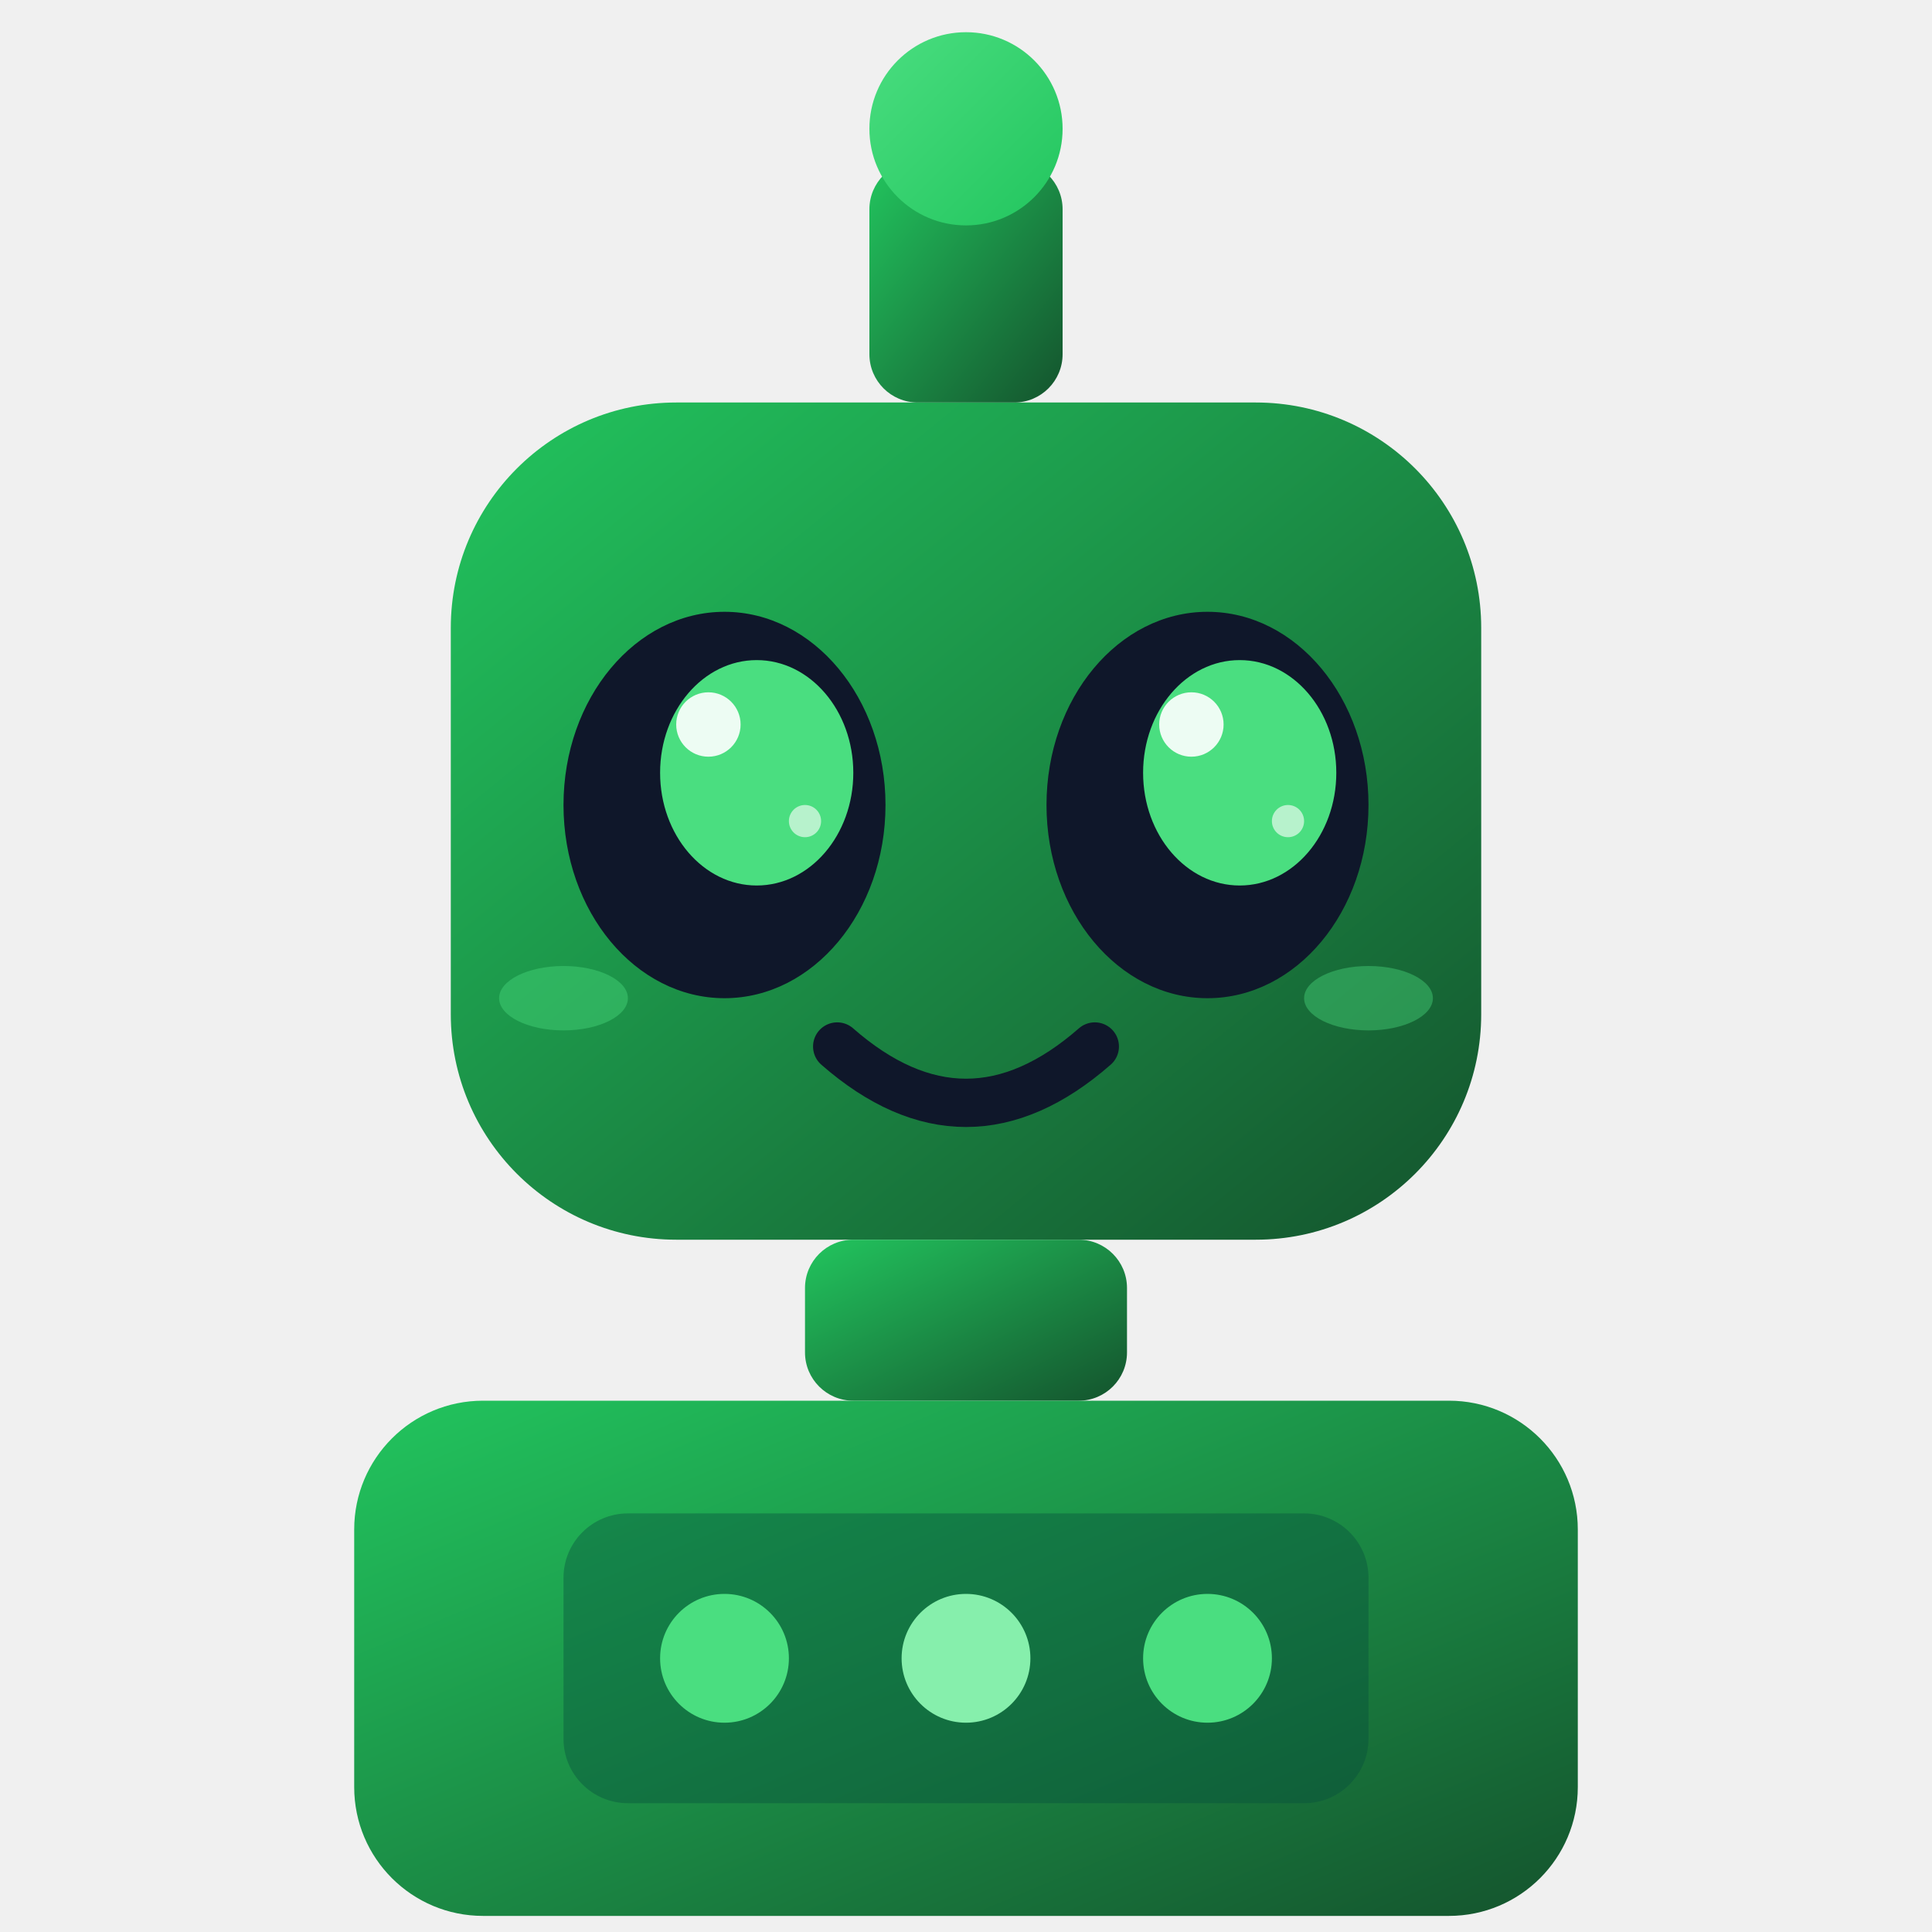
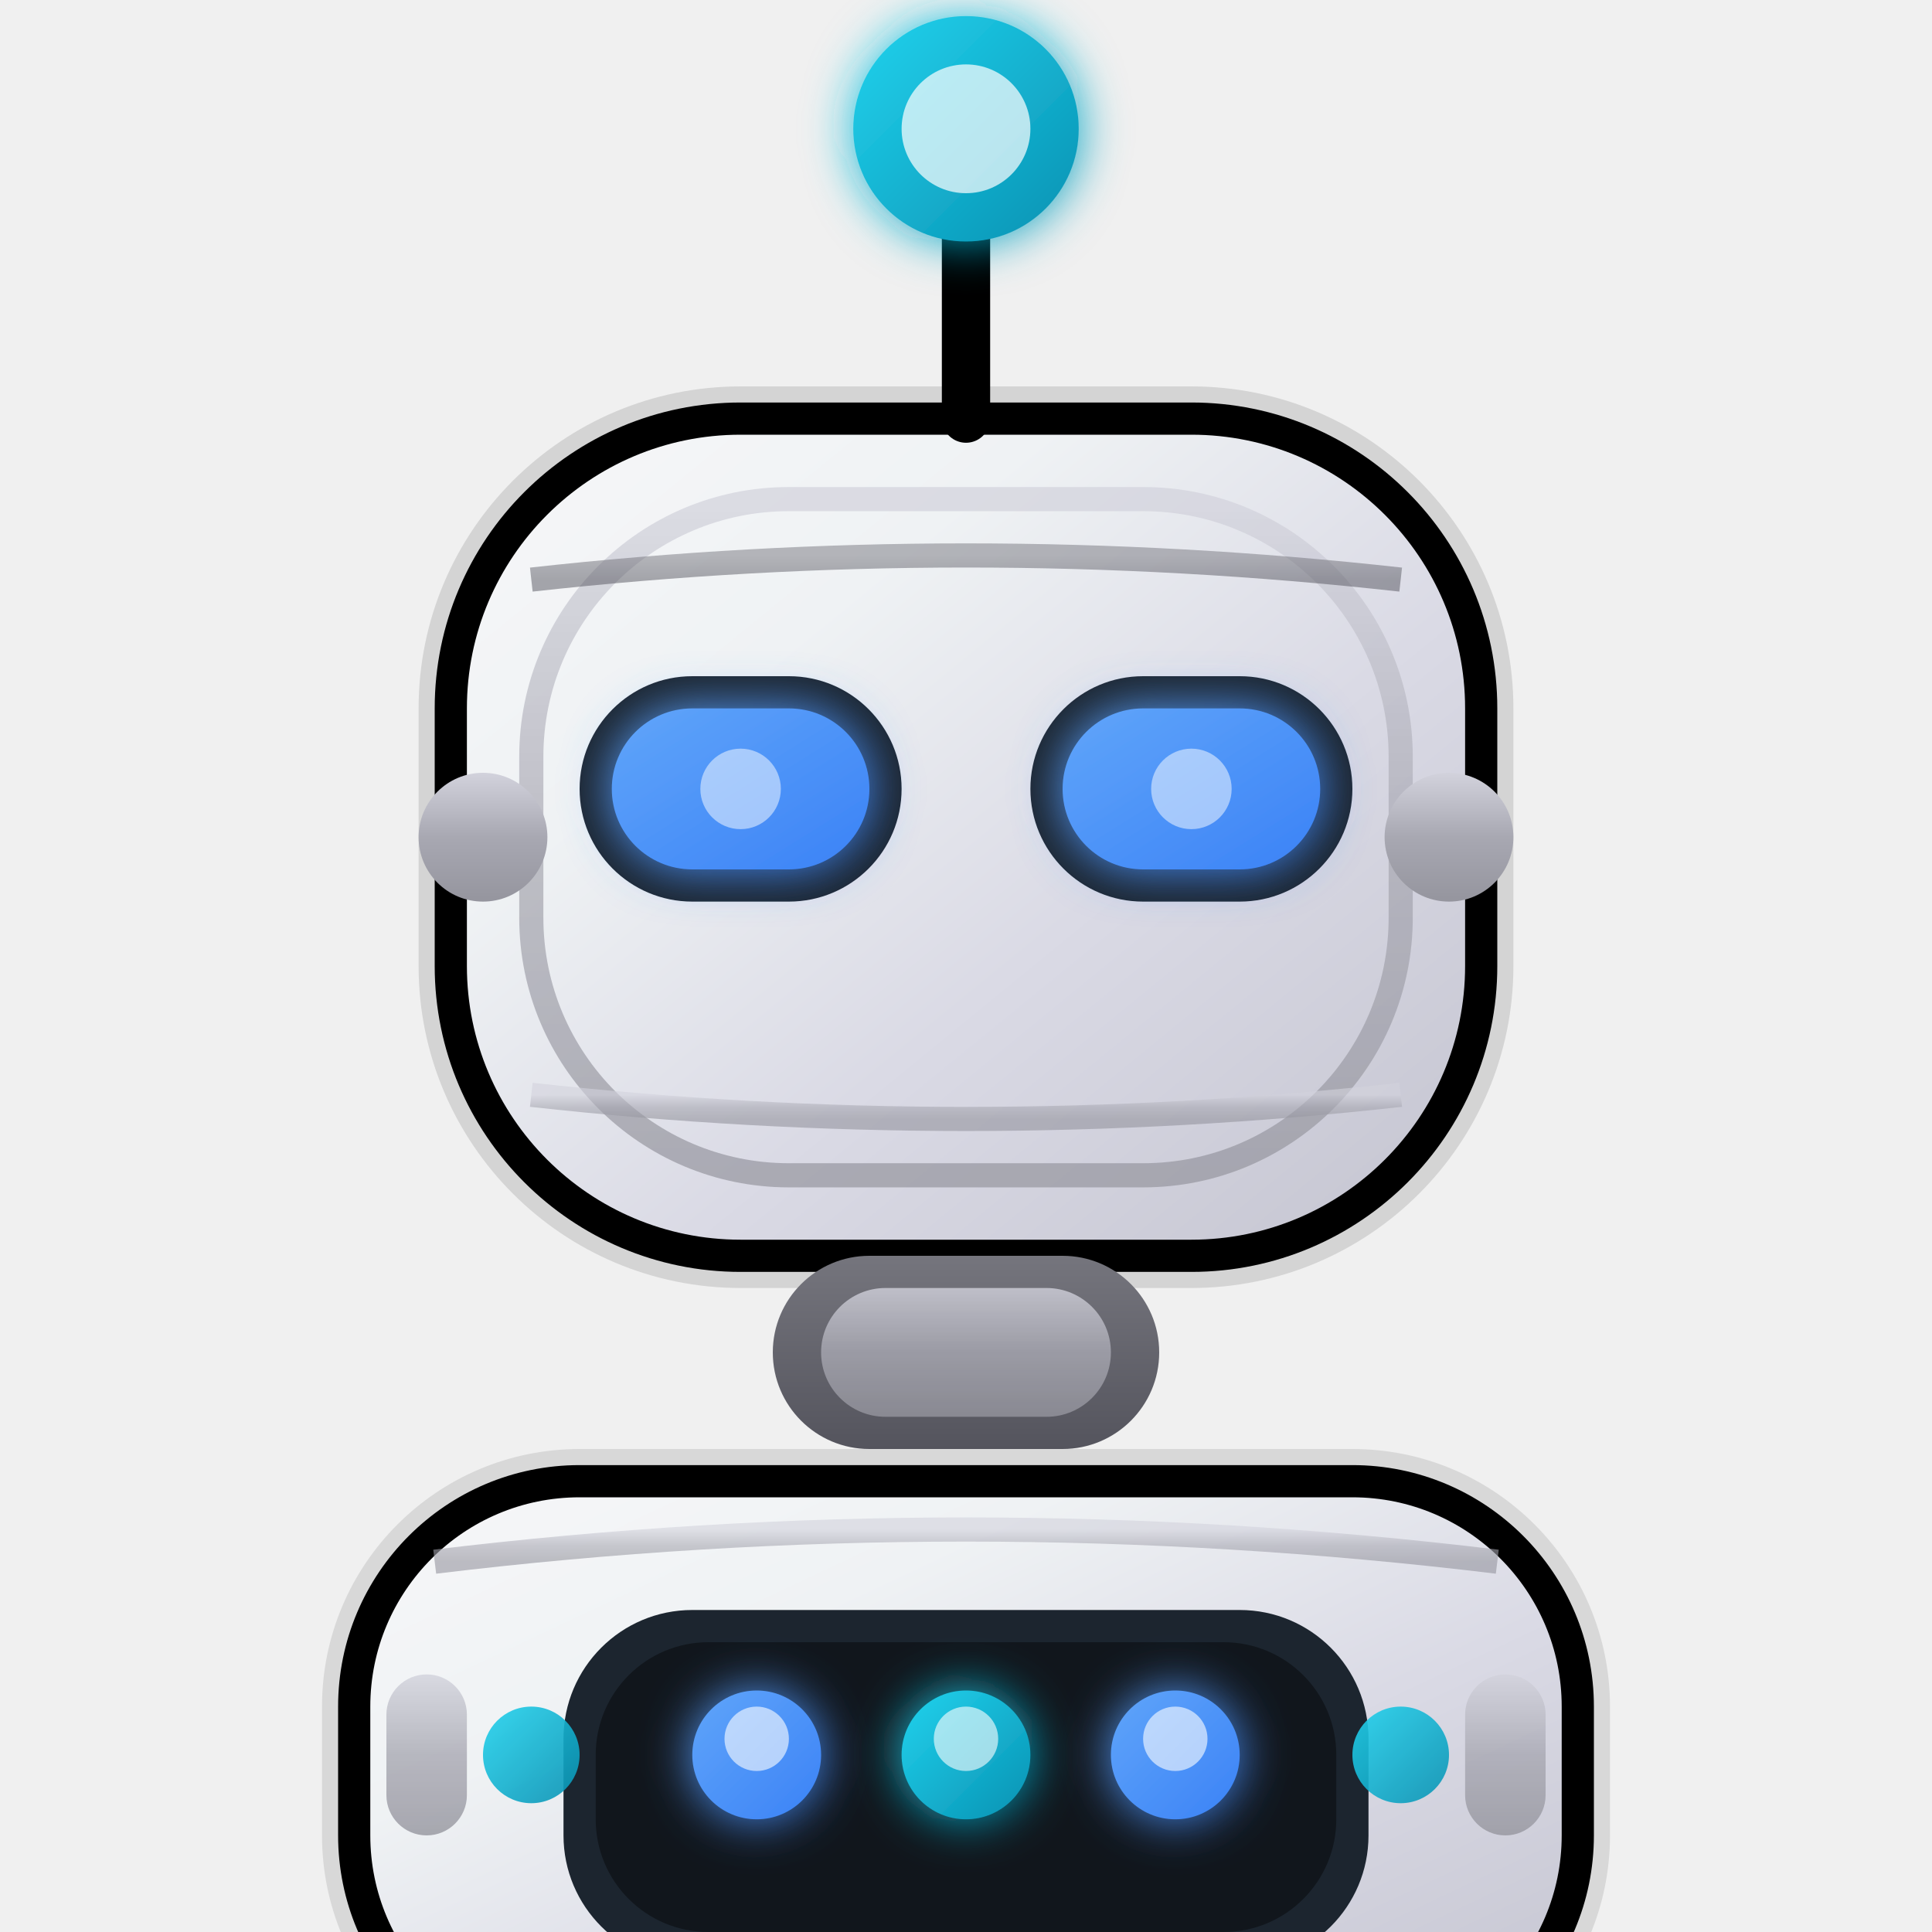
<svg xmlns="http://www.w3.org/2000/svg" viewBox="0 0 120 120" fill="none">
  <defs>
-     <linearGradient id="robot-gradient" x1="0%" y1="0%" x2="100%" y2="100%">
-       <stop offset="0%" stop-color="#22c55e" />
-       <stop offset="100%" stop-color="#14532d" />
+     <linearGradient id="silver-light" x1="0%" y1="0%" x2="100%" y2="100%">
+       <stop offset="0%" stop-color="#F7F7F9" />
+       <stop offset="30%" stop-color="#EFF2F4" />
+       <stop offset="60%" stop-color="#DADAE5" />
+       <stop offset="100%" stop-color="#C3C3CF" />
    </linearGradient>
-     <linearGradient id="robot-light-gradient" x1="0%" y1="0%" x2="100%" y2="100%">
-       <stop offset="0%" stop-color="#4ade80" />
-       <stop offset="100%" stop-color="#22c55e" />
+     <linearGradient id="silver-medium" x1="0%" y1="0%" x2="0%" y2="100%">
+       <stop offset="0%" stop-color="#D2D2DC" />
+       <stop offset="50%" stop-color="#A8A8B2" />
+       <stop offset="100%" stop-color="#95959E" />
    </linearGradient>
+     <linearGradient id="silver-dark" x1="0%" y1="0%" x2="0%" y2="100%">
+       <stop offset="0%" stop-color="#75757D" />
+       <stop offset="100%" stop-color="#54545D" />
+     </linearGradient>
+     <linearGradient id="led-blue" x1="0%" y1="0%" x2="100%" y2="100%">
+       <stop offset="0%" stop-color="#60a5fa" />
+       <stop offset="100%" stop-color="#3b82f6" />
+     </linearGradient>
+     <linearGradient id="led-cyan" x1="0%" y1="0%" x2="100%" y2="100%">
+       <stop offset="0%" stop-color="#22d3ee" />
+       <stop offset="100%" stop-color="#0891b2" />
+     </linearGradient>
+     <filter id="glow" x="-50%" y="-50%" width="200%" height="200%">
+       <feGaussianBlur stdDeviation="1.5" result="blur" />
+       <feComposite in="SourceGraphic" in2="blur" operator="over" />
+     </filter>
+     <filter id="shadow" x="-50%" y="-50%" width="200%" height="200%">
+       <feDropShadow dx="0" dy="1" stdDeviation="1" flood-opacity="0.15" />
+     </filter>
  </defs>
-   <rect x="28" y="25" width="64" height="52" rx="14" fill="url(#robot-gradient)" />
-   <rect x="54" y="10" width="12" height="15" rx="3" fill="url(#robot-gradient)" />
-   <circle cx="60" cy="8" r="6" fill="url(#robot-light-gradient)" />
-   <ellipse cx="45" cy="50" rx="10" ry="12" fill="#0f172a" />
-   <ellipse cx="75" cy="50" rx="10" ry="12" fill="#0f172a" />
-   <ellipse cx="47" cy="48" rx="6" ry="7" fill="#4ade80" />
-   <ellipse cx="77" cy="48" rx="6" ry="7" fill="#4ade80" />
-   <circle cx="44" cy="45" r="2" fill="#ffffff" opacity="0.9" />
-   <circle cx="50" cy="51" r="1" fill="#ffffff" opacity="0.6" />
-   <circle cx="74" cy="45" r="2" fill="#ffffff" opacity="0.9" />
-   <circle cx="80" cy="51" r="1" fill="#ffffff" opacity="0.6" />
-   <ellipse cx="35" cy="62" rx="4" ry="2" fill="#4ade80" opacity="0.4" />
-   <ellipse cx="85" cy="62" rx="4" ry="2" fill="#4ade80" opacity="0.4" />
-   <path d="M52 65 Q60 72 68 65" stroke="#0f172a" stroke-width="3" stroke-linecap="round" fill="none" />
-   <rect x="50" y="77" width="20" height="10" rx="3" fill="url(#robot-gradient)" />
-   <rect x="22" y="87" width="76" height="32" rx="8" fill="url(#robot-gradient)" />
-   <rect x="35" y="94" width="50" height="18" rx="4" fill="#064e3b" opacity="0.4" />
-   <circle cx="45" cy="103" r="4" fill="#4ade80" />
-   <circle cx="60" cy="103" r="4" fill="#86efac" />
-   <circle cx="75" cy="103" r="4" fill="#4ade80" />
+   <rect x="26" y="24" width="68" height="56" rx="20" fill="#000000" opacity="0.12" />
+   <rect x="28" y="26" width="64" height="52" rx="18" fill="url(#silver-light)" stroke="#000000" stroke-width="2" />
+   <rect x="33" y="31" width="54" height="42" rx="16" fill="none" stroke="url(#silver-medium)" stroke-width="1.5" opacity="0.7" />
+   <path d="M33 36 Q60 33 87 36" stroke="url(#silver-dark)" stroke-width="1.5" fill="none" opacity="0.5" />
+   <line x1="60" y1="26" x2="60" y2="10" stroke="#000000" stroke-width="3" stroke-linecap="round" />
+   <circle cx="60" cy="8" r="7" fill="url(#led-cyan)" filter="url(#glow)" />
+   <circle cx="60" cy="8" r="4" fill="#ffffff" opacity="0.7" />
+   <rect x="36" y="42" width="20" height="14" rx="7" fill="#1C252F" />
+   <rect x="38" y="44" width="16" height="10" rx="5" fill="url(#led-blue)" filter="url(#glow)" />
+   <circle cx="46" cy="49" r="2.5" fill="#ffffff" opacity="0.5" />
+   <rect x="64" y="42" width="20" height="14" rx="7" fill="#1C252F" />
+   <rect x="66" y="44" width="16" height="10" rx="5" fill="url(#led-blue)" filter="url(#glow)" />
+   <circle cx="74" cy="49" r="2.5" fill="#ffffff" opacity="0.5" />
+   <circle cx="30" cy="52" r="4" fill="url(#silver-medium)" />
+   <circle cx="90" cy="52" r="4" fill="url(#silver-medium)" />
+   <path d="M33 68 Q60 71 87 68" stroke="url(#silver-medium)" stroke-width="1.5" fill="none" opacity="0.6" />
+   <rect x="48" y="78" width="24" height="12" rx="6" fill="url(#silver-dark)" />
+   <rect x="51" y="80" width="18" height="8" rx="4" fill="url(#silver-medium)" opacity="0.8" />
+   <rect x="20" y="90" width="80" height="40" rx="16" fill="#000000" opacity="0.1" />
+   <rect x="22" y="92" width="76" height="36" rx="14" fill="url(#silver-light)" stroke="#000000" stroke-width="2" />
+   <path d="M27 97 Q60 93 93 97" stroke="url(#silver-medium)" stroke-width="1.5" fill="none" opacity="0.6" />
+   <rect x="35" y="100" width="50" height="22" rx="8" fill="#1C252F" />
+   <rect x="37" y="102" width="46" height="18" rx="7" fill="#000000" opacity="0.4" />
+   <circle cx="47" cy="109" r="4" fill="url(#led-blue)" filter="url(#glow)" />
+   <circle cx="60" cy="109" r="4" fill="url(#led-cyan)" filter="url(#glow)" />
+   <circle cx="73" cy="109" r="4" fill="url(#led-blue)" filter="url(#glow)" />
+   <circle cx="47" cy="108" r="2" fill="#ffffff" opacity="0.6" />
+   <circle cx="60" cy="108" r="2" fill="#ffffff" opacity="0.6" />
+   <circle cx="73" cy="108" r="2" fill="#ffffff" opacity="0.6" />
+   <path d="M27 109 L33 109" stroke="url(#silver-dark)" stroke-width="2" opacity="0.7" />
+   <path d="M87 109 L93 109" stroke="url(#silver-dark)" stroke-width="2" opacity="0.7" />
+   <circle cx="33" cy="109" r="3" fill="url(#led-cyan)" opacity="0.9" />
+   <circle cx="87" cy="109" r="3" fill="url(#led-cyan)" opacity="0.9" />
+   <rect x="24" y="104" width="5" height="10" rx="2.5" fill="url(#silver-medium)" opacity="0.8" />
+   <rect x="91" y="104" width="5" height="10" rx="2.5" fill="url(#silver-medium)" opacity="0.8" />
</svg>
